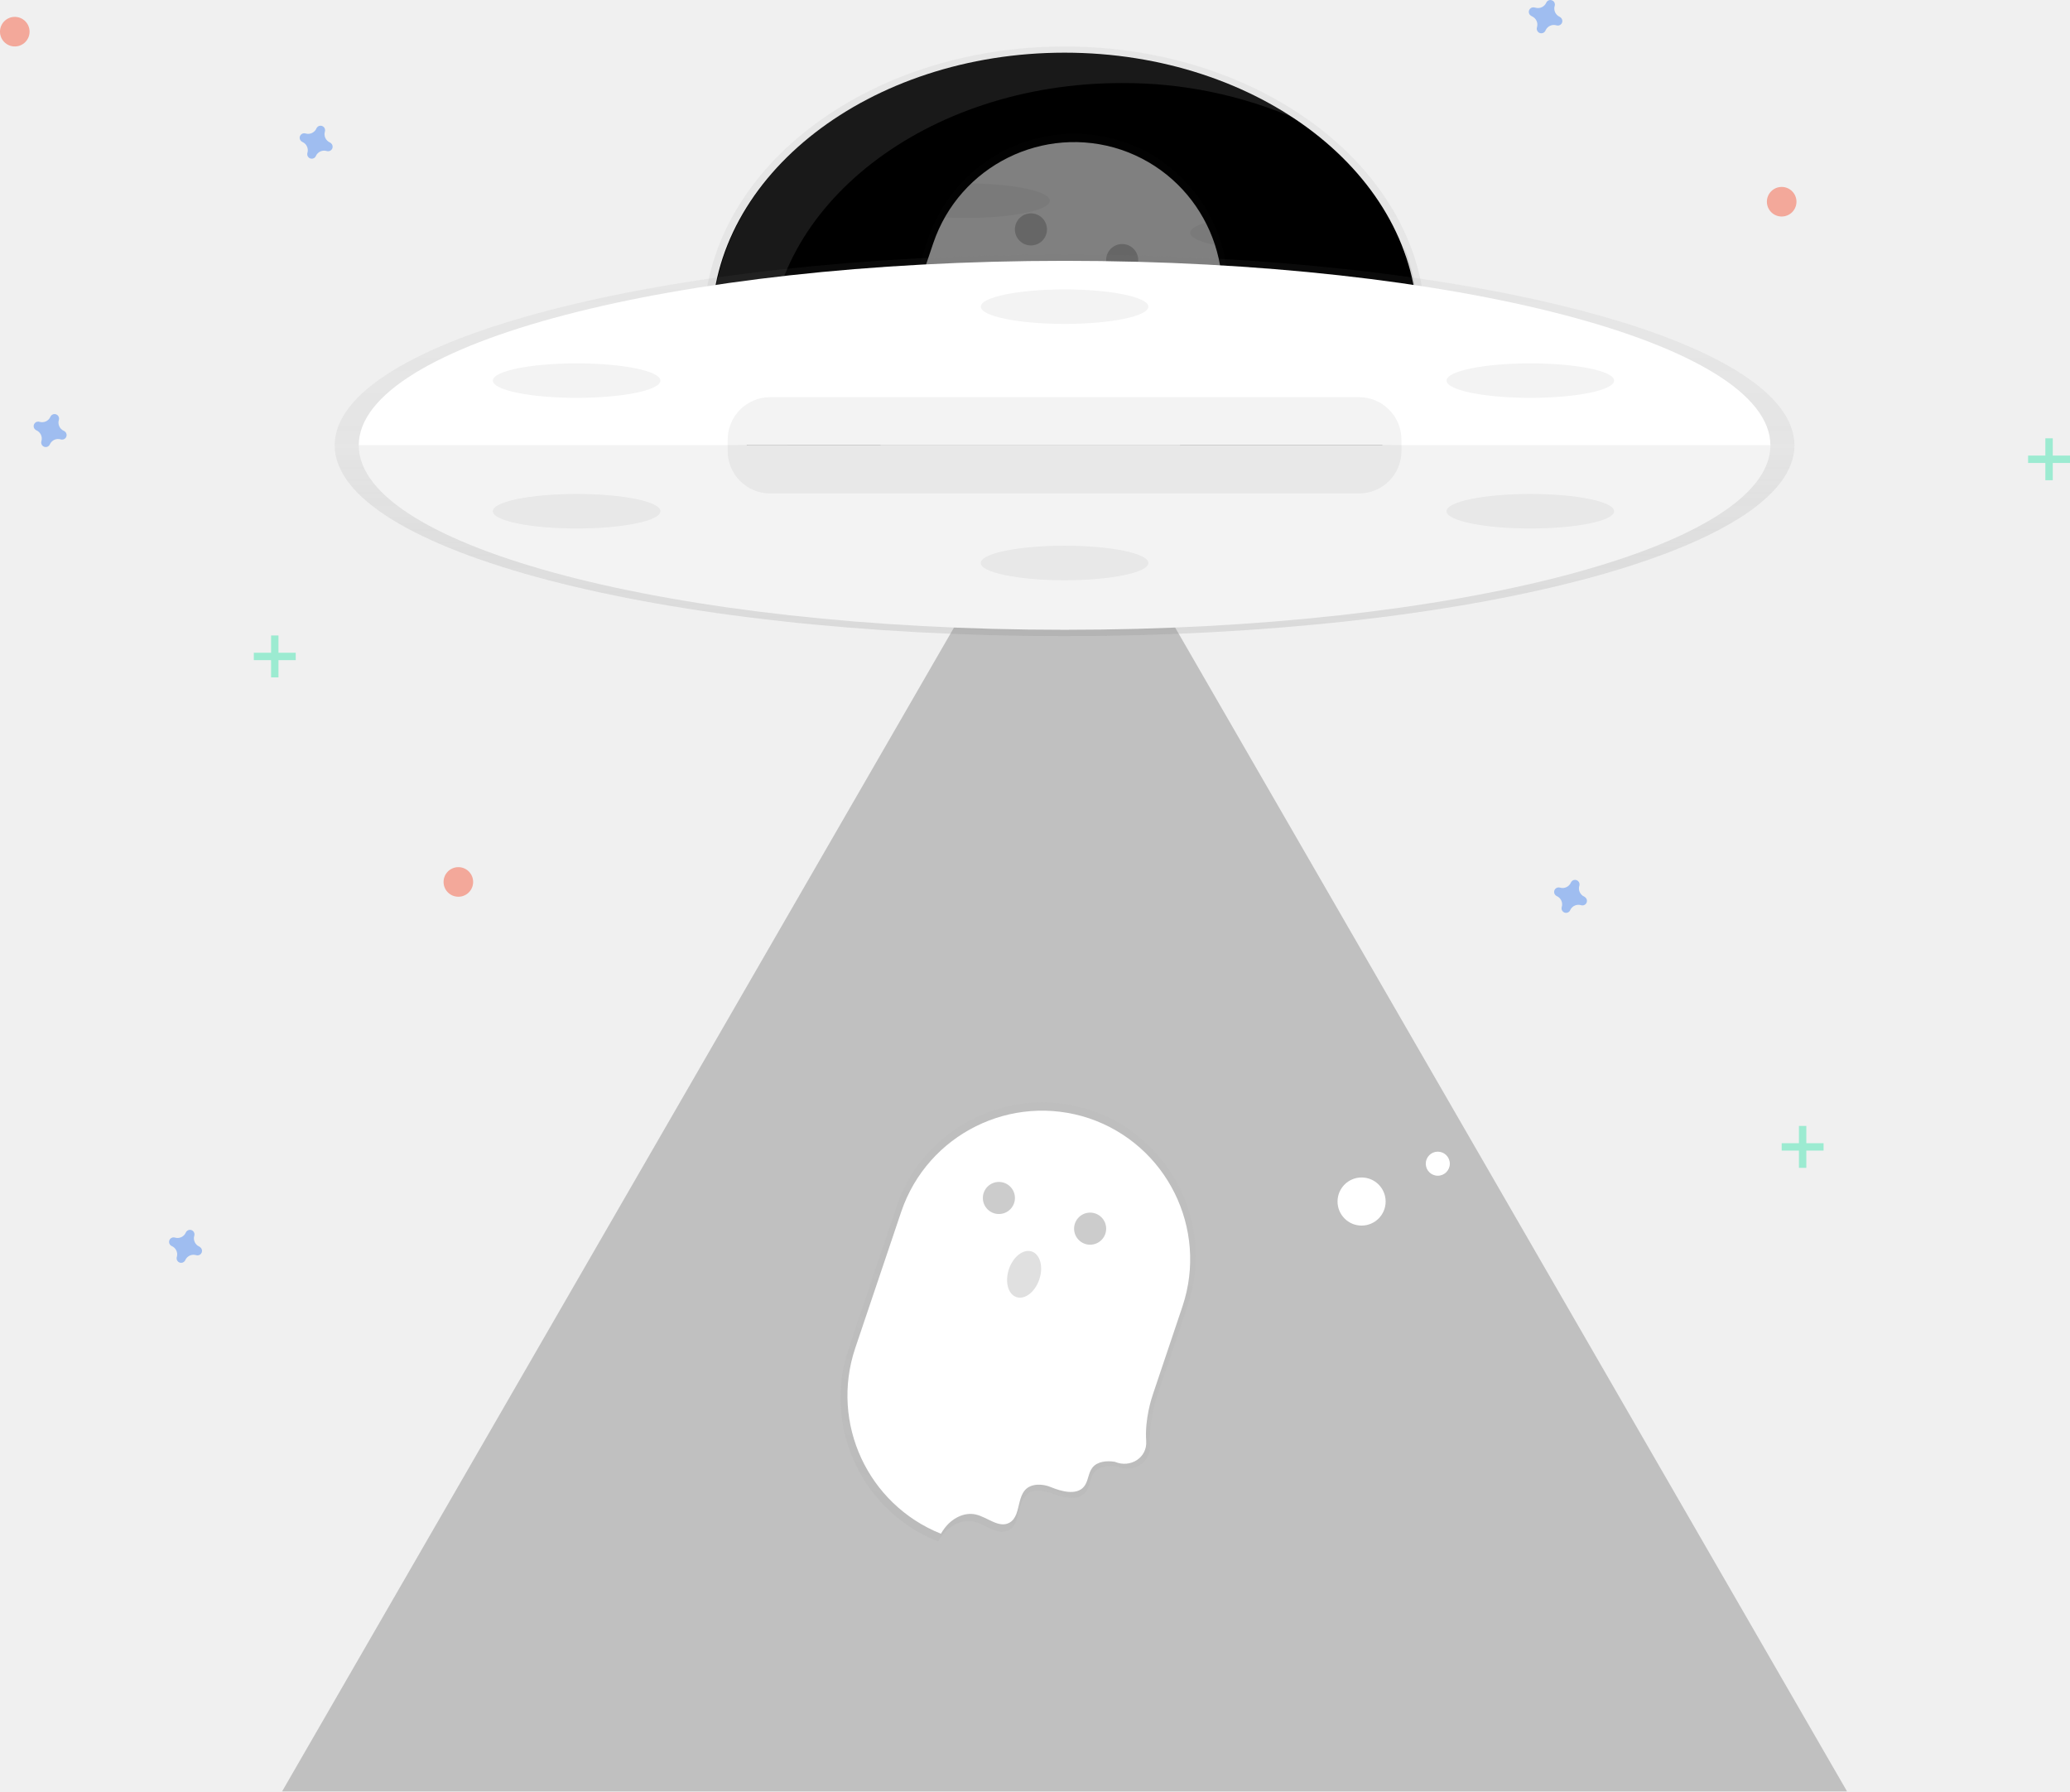
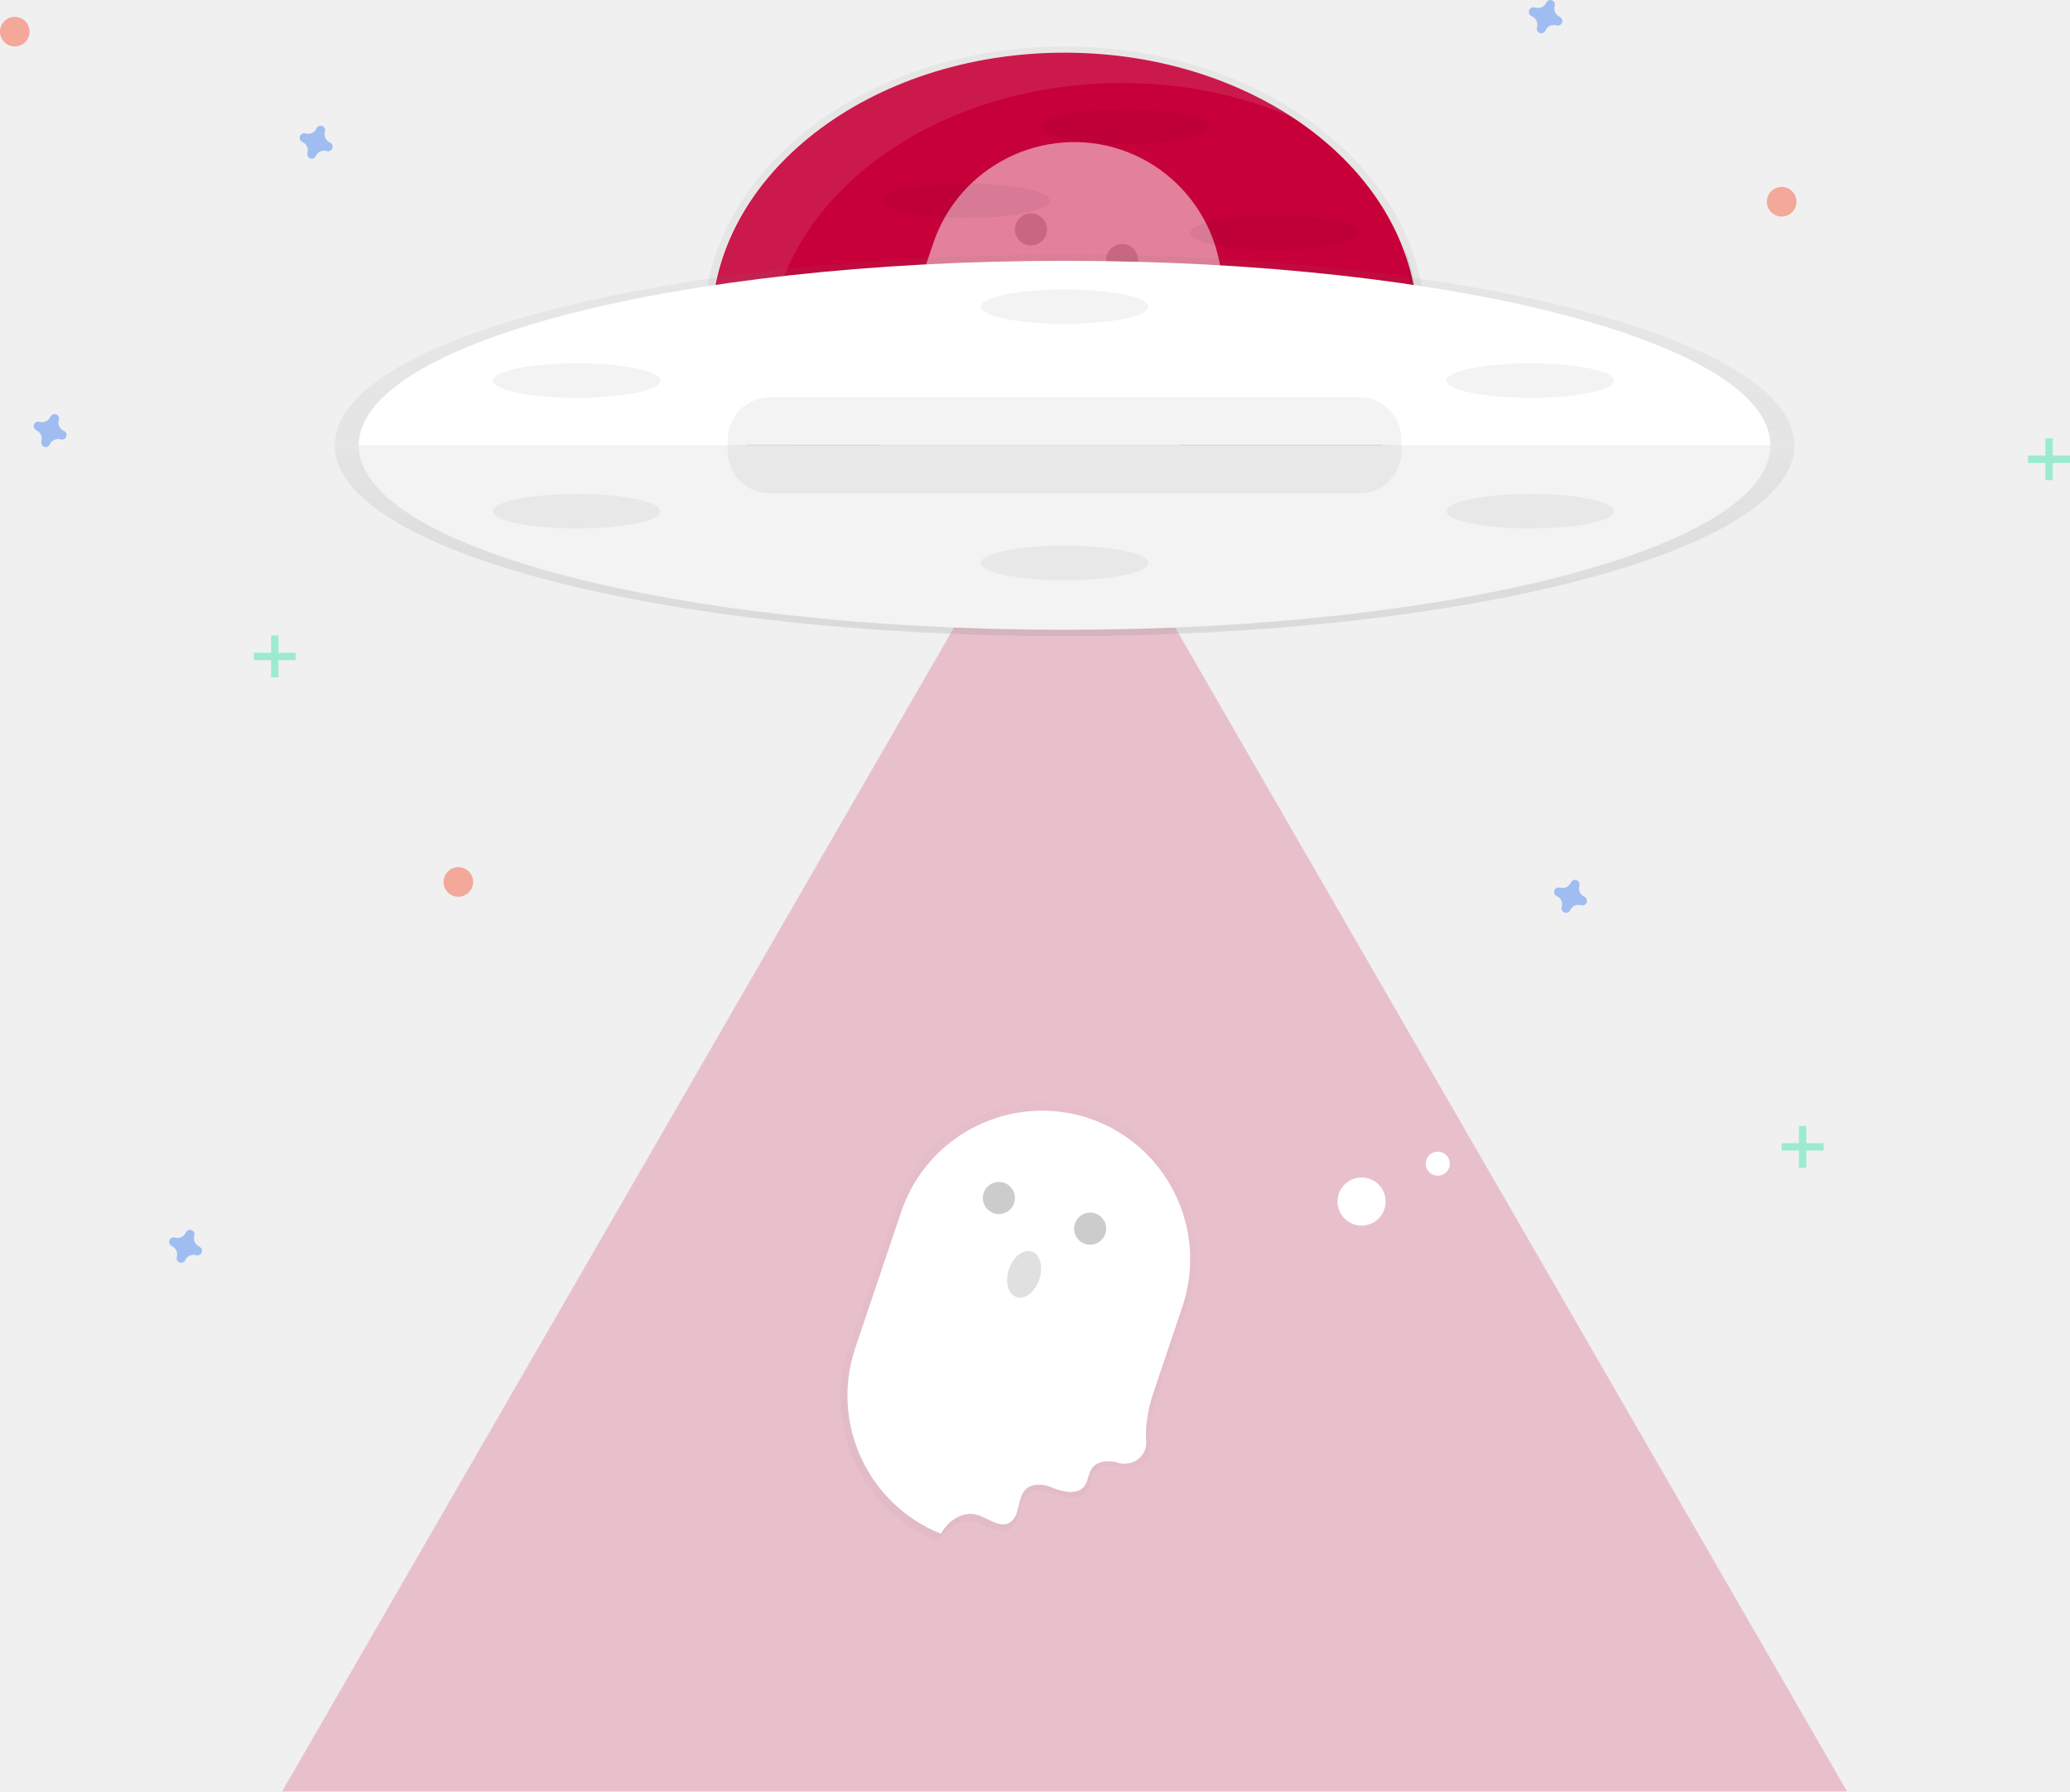
<svg xmlns="http://www.w3.org/2000/svg" xmlns:xlink="http://www.w3.org/1999/xlink" id="f698cf57-4f6b-4529-a39c-70592e247574" data-name="Layer 1" width="840" height="726.85" viewBox="0 0 840 726.85">
  <defs>
    <linearGradient id="aba94383-0ea8-4a3d-bf3d-6bf7d0bb624b" x1="432" y1="245.78" x2="432" y2="18.85" gradientUnits="userSpaceOnUse">
      <stop offset="0" stop-color="gray" stop-opacity="0.25" />
      <stop offset="0.54" stop-color="gray" stop-opacity="0.12" />
      <stop offset="1" stop-color="gray" stop-opacity="0.1" />
    </linearGradient>
    <linearGradient id="e6500262-d2e6-47ad-ace4-95109017cb85" x1="447.27" y1="1916.01" x2="447.27" y2="1730.58" gradientTransform="matrix(0.95, 0.32, -0.32, 0.95, 752.71, -1245.02)" xlink:href="#aba94383-0ea8-4a3d-bf3d-6bf7d0bb624b" />
    <linearGradient id="ba3c64e7-a915-4515-a2e7-88140805555d" x1="334.27" y1="1539.38" x2="334.27" y2="1353.95" gradientTransform="matrix(0.95, 0.32, -0.32, 0.95, 752.71, -1245.02)" xlink:href="#aba94383-0ea8-4a3d-bf3d-6bf7d0bb624b" />
    <linearGradient id="fa3dfd3f-e414-4f67-9974-b38d7e79cebc" x1="432" y1="258.09" x2="432" y2="103.27" xlink:href="#aba94383-0ea8-4a3d-bf3d-6bf7d0bb624b" />
  </defs>
  <g opacity="0.8">
    <ellipse cx="432" cy="132.31" rx="146.46" ry="113.46" fill="url(#aba94383-0ea8-4a3d-bf3d-6bf7d0bb624b)" />
  </g>
-   <ellipse cx="432" cy="132.31" rx="143.21" ry="110.94" fill="#000000" />
+   <ellipse cx="432" cy="132.31" rx="143.21" ry="110.94" fill="#c70039" />
  <path d="M491.94,231.21c0-61.27,64.11-110.94,143.2-110.94A175.54,175.54,0,0,1,706.5,135c-25.17-17-58.1-27.33-94.14-27.33-79.09,0-143.21,49.67-143.21,110.94,0,41.14,28.91,77.05,71.86,96.21C510.94,294.48,491.94,264.57,491.94,231.21Z" transform="translate(-180 -86.57)" fill="#fff" opacity="0.1" />
-   <polygon points="432 176.9 590.76 451.88 749.52 726.85 432 726.85 114.48 726.85 273.24 451.88 432 176.9" fill="#000000" opacity="0.2" />
+   <polygon points="432 176.9 590.76 451.88 749.52 726.85 432 726.85 114.48 726.85 273.24 451.88 432 176.9" fill="#c70039" opacity="0.2" />
  <g opacity="0.3">
    <path d="M649.67,652.79,662,616.2a62.66,62.66,0,0,0-23.2-70.89l.1-.06a61.48,61.48,0,0,0-15.79-8h0l-.17-.06-.19-.06h0a61.55,61.55,0,0,0-16.9-3.18,59.28,59.28,0,0,0-6.11,0,62.32,62.32,0,0,0-10.49,1.45c-1,.22-2,.47-2.91.74s-1.93.56-2.88.87c-1.9.63-3.77,1.34-5.6,2.15-.92.4-1.83.82-2.72,1.27a61.47,61.47,0,0,0-7.75,4.56c-.83.57-1.64,1.16-2.44,1.76a62,62,0,0,0-21.24,29.6L524.33,634a61.86,61.86,0,0,0-2.68,28.12c.2,1.45.45,2.89.74,4.32s.65,2.84,1,4.24c.27.93.55,1.86.86,2.78.46,1.37,1,2.74,1.51,4.08.37.89.76,1.78,1.17,2.66.81,1.75,1.71,3.46,2.68,5.13s2,3.3,3.16,4.88c.84,1.18,1.73,2.34,2.65,3.46,1.24,1.5,2.54,3,3.92,4.33a61.81,61.81,0,0,0,21,13.89h0l0,0,.34.14a21.66,21.66,0,0,1,1.4-2.17c3-4.11,8.22-7,13.19-5.92.36.08.72.19,1.08.3,2.52.89,5,2.48,7.43,3.26a6.66,6.66,0,0,0,5.61-.07c4.86-2.59,3.06-10.76,7.23-14.34a6.5,6.5,0,0,1,.61-.46,1.88,1.88,0,0,1-.16-.23c3.22-2,7.68-.67,11.39.62,4,1.41,9.22,2.36,12-.91,1.88-2.24,1.74-5.65,3.53-8,2.08-2.7,6-3,9.39-2.52l.17.05c6.5,2.68,13.6-1.77,13.1-8.78C646.06,663.51,649,654.7,649.67,652.79Z" transform="translate(-180 -86.57)" fill="url(#e6500262-d2e6-47ad-ace4-95109017cb85)" />
  </g>
  <path d="M563.21,706.78c2.92-4,7.93-6.8,12.73-5.71s9.35,5.66,13.62,3.37c5.84-3.12,1.7-14.59,11.18-15.44a12.44,12.44,0,0,1,5.77,1c4,1.63,10.26,3.47,13.34-.2,1.81-2.16,1.68-5.45,3.41-7.69,2-2.6,5.81-2.93,9.06-2.43l.16.05c6.27,2.59,13.13-1.71,12.64-8.47-.63-9,2.23-17.48,2.85-19.32l11.88-35.31A60.38,60.38,0,0,0,622,540.34h0a60.38,60.38,0,0,0-76.27,37.86L527,633.73a60.39,60.39,0,0,0,34.82,75.15A21.47,21.47,0,0,1,563.21,706.78Z" transform="translate(-180 -86.57)" fill="#fff" />
  <circle cx="405.35" cy="486.08" r="6.51" opacity="0.2" />
  <circle cx="442.37" cy="498.53" r="6.51" opacity="0.2" />
  <ellipse cx="595.55" cy="603.56" rx="9.76" ry="6.51" transform="translate(-346.41 888.98) rotate(-71.4)" fill="#e0e0e0" />
  <circle cx="552.53" cy="487.52" r="9.76" fill="#fff" />
  <circle cx="583.45" cy="472.17" r="4.88" fill="#fff" />
  <g opacity="0.5">
    <g opacity="0.3">
      <path d="M662.67,259.79,675,223.2a62.66,62.66,0,0,0-23.2-70.89l.1-.06a61.48,61.48,0,0,0-15.79-8h0l-.17-.06-.19-.06h0a61.55,61.55,0,0,0-16.9-3.18,59.28,59.28,0,0,0-6.11,0,62.32,62.32,0,0,0-10.49,1.45c-1,.22-2,.47-2.91.74s-1.93.56-2.88.87c-1.9.63-3.77,1.34-5.6,2.15-.92.4-1.83.82-2.72,1.27a61.47,61.47,0,0,0-7.75,4.56c-.83.57-1.64,1.16-2.44,1.76a62,62,0,0,0-21.24,29.6L537.33,241a61.86,61.86,0,0,0-2.68,28.12c.2,1.45.45,2.89.74,4.32s.65,2.84,1,4.24c.27.93.55,1.86.86,2.78.46,1.37,1,2.74,1.51,4.08.37.89.76,1.78,1.17,2.66.81,1.75,1.71,3.46,2.68,5.13s2,3.3,3.16,4.88c.84,1.18,1.73,2.34,2.65,3.46,1.24,1.5,2.54,2.95,3.92,4.33a61.81,61.81,0,0,0,21,13.89h0l0,0,.34.14a21.66,21.66,0,0,1,1.4-2.17c3-4.11,8.22-7,13.19-5.92.36.08.72.19,1.08.3,2.52.89,5,2.48,7.43,3.26a6.66,6.66,0,0,0,5.61-.07c4.86-2.59,3.06-10.76,7.23-14.34a6.5,6.5,0,0,1,.61-.46,1.88,1.88,0,0,1-.16-.23c3.22-2,7.68-.67,11.39.62,4,1.41,9.22,2.36,12-.91,1.88-2.24,1.74-5.65,3.53-8,2.08-2.7,6-3,9.39-2.52l.17,0c6.5,2.68,13.6-1.77,13.1-8.78C659.06,270.51,662,261.7,662.67,259.79Z" transform="translate(-180 -86.57)" fill="url(#ba3c64e7-a915-4515-a2e7-88140805555d)" />
    </g>
    <path d="M576.21,313.78c2.92-4,7.93-6.8,12.73-5.71s9.35,5.66,13.62,3.37c5.84-3.12,1.7-14.59,11.18-15.44a12.44,12.44,0,0,1,5.77,1c4,1.63,10.26,3.47,13.34-.2,1.81-2.16,1.68-5.45,3.41-7.69,2-2.6,5.81-2.93,9.06-2.43l.16.05c6.27,2.59,13.13-1.71,12.64-8.47-.63-9,2.23-17.48,2.85-19.32l11.88-35.31A60.38,60.38,0,0,0,635,147.34h0a60.38,60.38,0,0,0-76.27,37.86L540,240.73a60.39,60.39,0,0,0,34.82,75.15A21.47,21.47,0,0,1,576.21,313.78Z" transform="translate(-180 -86.57)" fill="#fff" />
    <circle cx="418.35" cy="93.08" r="6.51" opacity="0.2" />
    <circle cx="455.37" cy="105.53" r="6.51" opacity="0.2" />
  </g>
  <path d="M749.52,186A87.52,87.52,0,0,1,752.31,208c0,61.27-64.11,110.94-143.2,110.94C544.38,318.9,489.69,285.64,472,240c13.14,50.77,71,89,140.41,89,79.09,0,143.21-49.67,143.21-110.94A88.16,88.16,0,0,0,749.52,186Z" transform="translate(-180 -86.57)" opacity="0.1" />
  <g opacity="0.8">
    <ellipse cx="432" cy="180.68" rx="296.18" ry="77.41" fill="url(#fa3dfd3f-e414-4f67-9974-b38d7e79cebc)" />
  </g>
  <path d="M612,192.4c-158.18,0-286.42,33.51-286.42,74.86H898.42C898.42,225.91,770.18,192.4,612,192.4Z" transform="translate(-180 -86.57)" fill="#fff" />
  <path d="M612,342.11c158.18,0,286.42-33.51,286.42-74.85H325.58C325.58,308.6,453.82,342.11,612,342.11Z" transform="translate(-180 -86.57)" fill="#fff" />
  <path d="M612,342.11c158.18,0,286.42-33.51,286.42-74.85H325.58C325.58,308.6,453.82,342.11,612,342.11Z" transform="translate(-180 -86.57)" opacity="0.05" />
  <rect x="295.3" y="161.15" width="273.4" height="39.06" rx="17.22" opacity="0.05" />
  <path d="M313.89,144.38a3.68,3.68,0,0,1-2.05-4.44,1.86,1.86,0,0,0,.08-.41h0a1.84,1.84,0,0,0-3.31-1.22h0a1.82,1.82,0,0,0-.2.36,3.67,3.67,0,0,1-4.44,2.05,2,2,0,0,0-.41-.08h0a1.84,1.84,0,0,0-1.22,3.31h0a1.62,1.62,0,0,0,.36.21,3.68,3.68,0,0,1,2.05,4.44,1.89,1.89,0,0,0-.08.4h0a1.84,1.84,0,0,0,3.31,1.23h0a1.65,1.65,0,0,0,.2-.37,3.67,3.67,0,0,1,4.44-2,2,2,0,0,0,.41.08h0a1.84,1.84,0,0,0,1.22-3.31h0A1.62,1.62,0,0,0,313.89,144.38Z" transform="translate(-180 -86.57)" fill="#4d8af0" opacity="0.5" />
  <path d="M822.89,450.38a3.68,3.68,0,0,1-2-4.44,1.86,1.86,0,0,0,.08-.41h0a1.84,1.84,0,0,0-3.31-1.22h0a1.82,1.82,0,0,0-.2.36,3.67,3.67,0,0,1-4.44,2.05,2,2,0,0,0-.41-.08h0a1.84,1.84,0,0,0-1.22,3.31h0a1.62,1.62,0,0,0,.36.21,3.68,3.68,0,0,1,2,4.44,1.89,1.89,0,0,0-.08.4h0a1.84,1.84,0,0,0,3.31,1.23h0a1.65,1.65,0,0,0,.2-.37,3.67,3.67,0,0,1,4.44-2,2,2,0,0,0,.41.08h0a1.84,1.84,0,0,0,1.22-3.31h0A1.62,1.62,0,0,0,822.89,450.38Z" transform="translate(-180 -86.57)" fill="#4d8af0" opacity="0.5" />
  <path d="M260.89,592.38a3.68,3.68,0,0,1-2.05-4.44,1.86,1.86,0,0,0,.08-.41h0a1.84,1.84,0,0,0-3.31-1.22h0a1.82,1.82,0,0,0-.2.36,3.67,3.67,0,0,1-4.44,2.05,2,2,0,0,0-.41-.08h0a1.84,1.84,0,0,0-1.22,3.31h0a1.62,1.62,0,0,0,.36.21,3.68,3.68,0,0,1,2.05,4.44,1.89,1.89,0,0,0-.08.4h0a1.84,1.84,0,0,0,3.31,1.23h0a1.65,1.65,0,0,0,.2-.37,3.67,3.67,0,0,1,4.44-2,2,2,0,0,0,.41.08h0a1.84,1.84,0,0,0,1.22-3.31h0A1.62,1.62,0,0,0,260.89,592.38Z" transform="translate(-180 -86.57)" fill="#4d8af0" opacity="0.5" />
  <path d="M205.89,261.38a3.68,3.68,0,0,1-2-4.44,1.86,1.86,0,0,0,.08-.41h0a1.84,1.84,0,0,0-3.31-1.22h0a1.82,1.82,0,0,0-.2.36,3.67,3.67,0,0,1-4.44,2.05,2,2,0,0,0-.41-.08h0a1.84,1.84,0,0,0-1.22,3.31h0a1.62,1.62,0,0,0,.36.21,3.68,3.68,0,0,1,2.05,4.44,1.89,1.89,0,0,0-.08.4h0a1.84,1.84,0,0,0,3.31,1.23h0a1.65,1.65,0,0,0,.2-.37,3.67,3.67,0,0,1,4.44-2,2,2,0,0,0,.41.08h0a1.84,1.84,0,0,0,1.22-3.31h0A1.62,1.62,0,0,0,205.89,261.38Z" transform="translate(-180 -86.57)" fill="#4d8af0" opacity="0.5" />
  <path d="M812.89,93.38a3.68,3.68,0,0,1-2-4.44,1.86,1.86,0,0,0,.08-.41h0a1.84,1.84,0,0,0-3.31-1.22h0a1.82,1.82,0,0,0-.2.36,3.67,3.67,0,0,1-4.44,2,2,2,0,0,0-.41-.08h0A1.84,1.84,0,0,0,801.34,93h0a1.62,1.62,0,0,0,.36.21,3.68,3.68,0,0,1,2,4.44,1.89,1.89,0,0,0-.08.4h0A1.84,1.84,0,0,0,807,99.23h0a1.65,1.65,0,0,0,.2-.37,3.67,3.67,0,0,1,4.44-2,2,2,0,0,0,.41.08h0a1.84,1.84,0,0,0,1.22-3.31h0A1.62,1.62,0,0,0,812.89,93.38Z" transform="translate(-180 -86.57)" fill="#4d8af0" opacity="0.5" />
  <g opacity="0.5">
    <rect x="110" y="257.85" width="3" height="17" fill="#47e6b1" />
    <rect x="290" y="344.43" width="3" height="17" transform="translate(464.43 -25.15) rotate(90)" fill="#47e6b1" />
  </g>
  <g opacity="0.5">
    <rect x="830" y="177.85" width="3" height="17" fill="#47e6b1" />
    <rect x="1010" y="264.43" width="3" height="17" transform="translate(1104.43 -825.15) rotate(90)" fill="#47e6b1" />
  </g>
  <g opacity="0.5">
    <rect x="730" y="456.85" width="3" height="17" fill="#47e6b1" />
    <rect x="910" y="543.43" width="3" height="17" transform="translate(1283.43 -446.15) rotate(90)" fill="#47e6b1" />
  </g>
  <circle cx="723" cy="81.85" r="6" fill="#f55f44" opacity="0.5" />
  <circle cx="6" cy="12.85" r="6" fill="#f55f44" opacity="0.5" />
  <circle cx="186" cy="357.85" r="6" fill="#f55f44" opacity="0.5" />
  <ellipse cx="234" cy="154.43" rx="34" ry="7" opacity="0.05" />
  <ellipse cx="234" cy="207.43" rx="34" ry="7" opacity="0.05" />
  <ellipse cx="621" cy="154.43" rx="34" ry="7" opacity="0.05" />
  <ellipse cx="621" cy="207.43" rx="34" ry="7" opacity="0.05" />
  <ellipse cx="432" cy="124.43" rx="34" ry="7" opacity="0.05" />
  <ellipse cx="457" cy="51.43" rx="34" ry="7" opacity="0.05" />
  <ellipse cx="392" cy="81.43" rx="34" ry="7" opacity="0.05" />
  <ellipse cx="517" cy="94.43" rx="34" ry="7" opacity="0.05" />
  <ellipse cx="432" cy="228.43" rx="34" ry="7" opacity="0.05" />
</svg>
